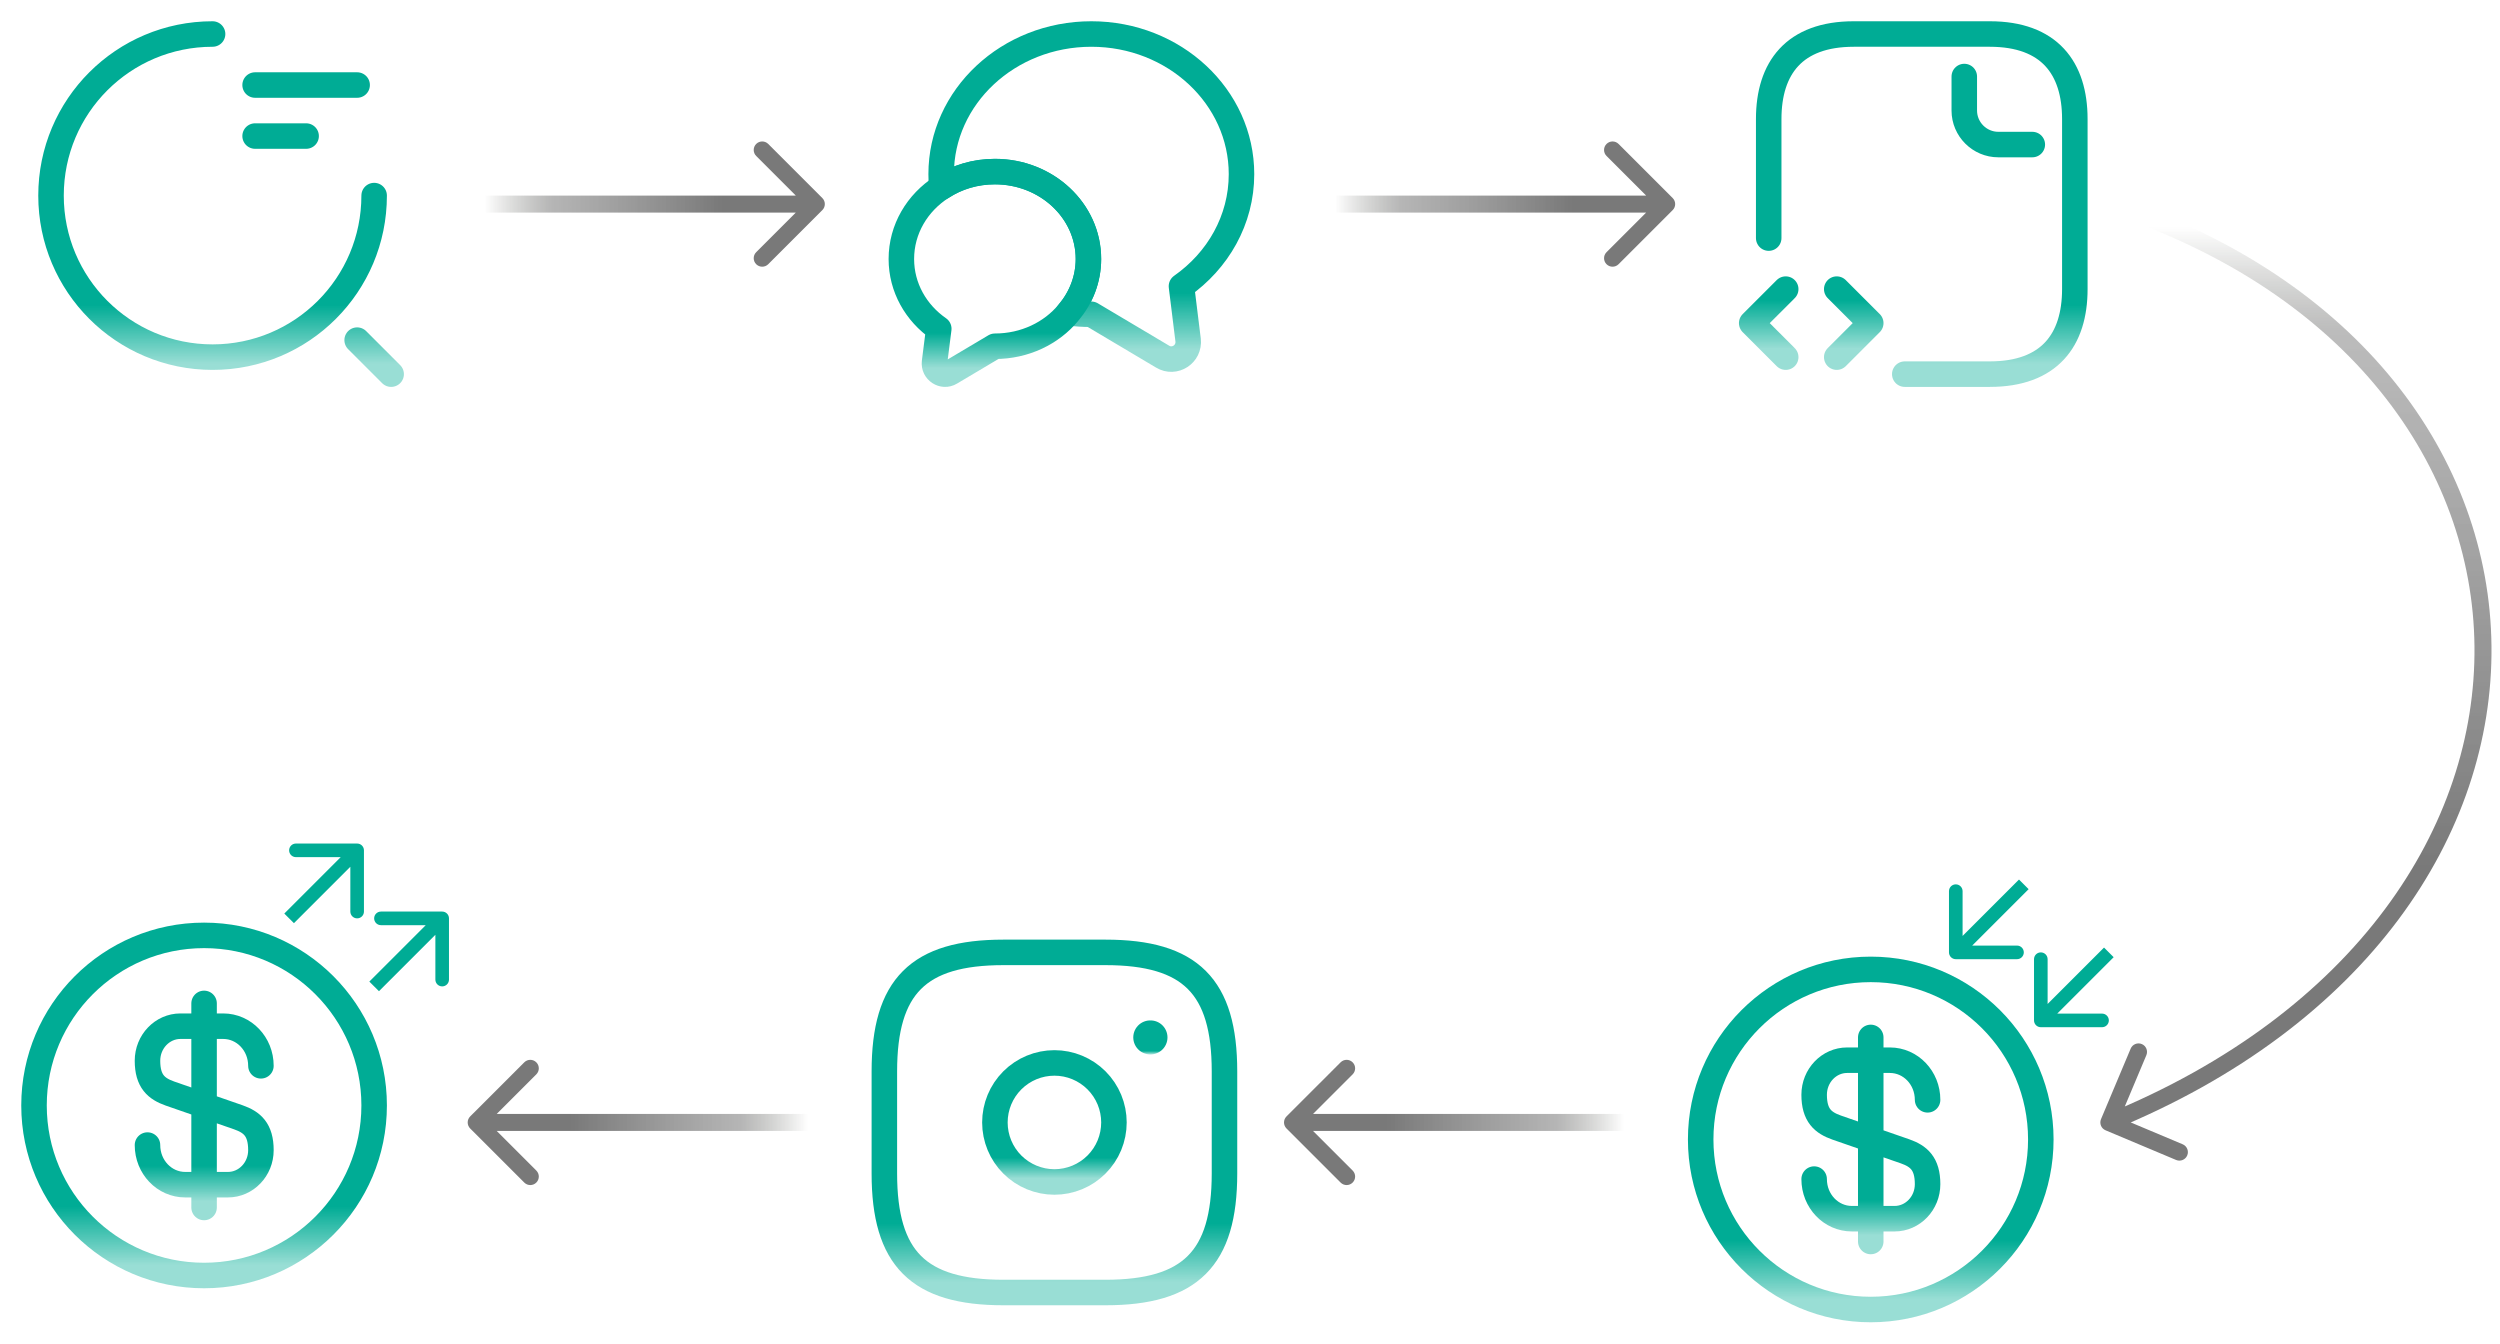
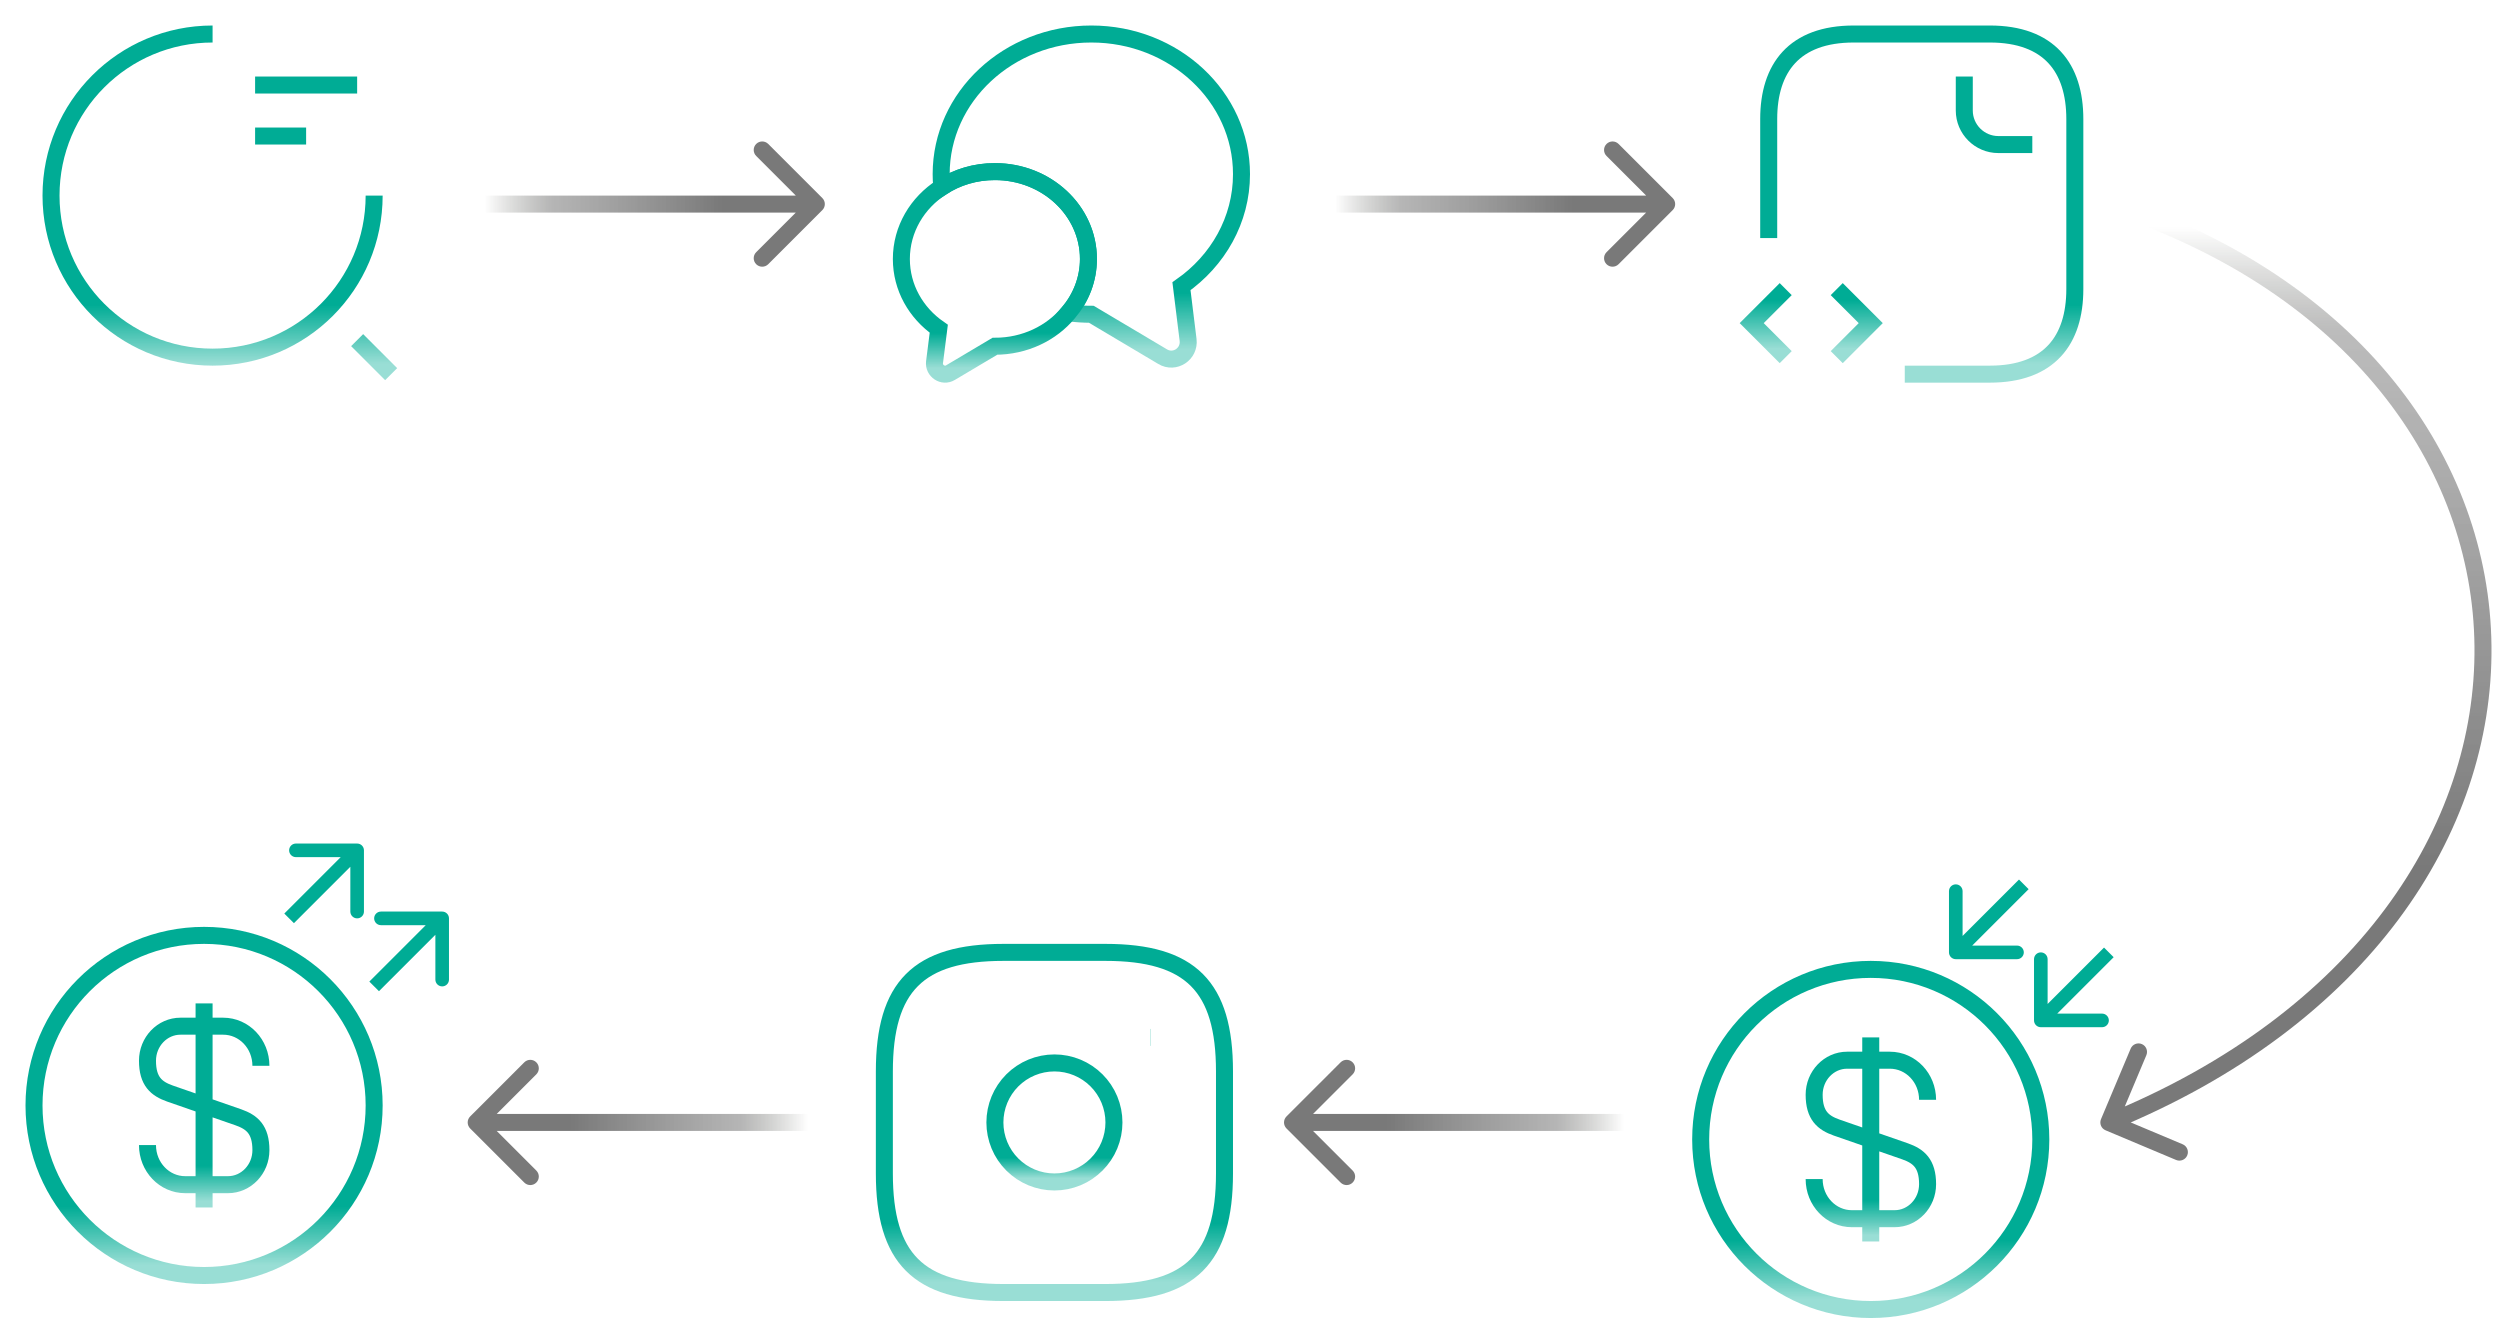
<svg xmlns="http://www.w3.org/2000/svg" width="147" height="79" viewBox="0 0 147 79" fill="none">
-   <path d="M15 5H21M15 8H18M22 11.5C22 16.75 17.75 21 12.5 21C7.25 21 3 16.75 3 11.5C3 6.25 7.25 2 12.5 2M23 22L21 20" stroke="url(#paint0_linear_123_702)" stroke-width="1.5" stroke-linecap="round" stroke-linejoin="round" />
+   <path d="M15 5H21M15 8H18M22 11.5C22 16.75 17.75 21 12.5 21C7.25 21 3 16.75 3 11.5C3 6.25 7.25 2 12.5 2M23 22L21 20" stroke="url(#paint0_linear_123_702)" strokeWidth="1.5" strokeLinecap="round" strokeLinejoin="round" />
  <path d="M28 11.5C27.724 11.5 27.5 11.724 27.5 12C27.5 12.276 27.724 12.5 28 12.5V11.5ZM48.354 12.354C48.549 12.158 48.549 11.842 48.354 11.646L45.172 8.464C44.976 8.269 44.66 8.269 44.465 8.464C44.269 8.66 44.269 8.976 44.465 9.172L47.293 12L44.465 14.828C44.269 15.024 44.269 15.34 44.465 15.536C44.66 15.731 44.976 15.731 45.172 15.536L48.354 12.354ZM28 12.5H48V11.5H28V12.5Z" fill="url(#paint1_linear_123_702)" fill-opacity="0.79" />
-   <path d="M69.47 16.83L69.86 19.99C69.96 20.82 69.07 21.4 68.36 20.97L64.17 18.48C63.71 18.48 63.26 18.45 62.82 18.39C63.578 17.511 63.997 16.39 64 15.23C64 12.39 61.54 10.09 58.5 10.09C57.34 10.09 56.27 10.42 55.38 11C55.35 10.75 55.34 10.5 55.34 10.24C55.34 5.69 59.29 2 64.17 2C69.05 2 73 5.69 73 10.24C73 12.94 71.61 15.33 69.47 16.83Z" stroke="url(#paint2_linear_123_702)" stroke-width="1.5" stroke-linecap="round" stroke-linejoin="round" />
-   <path d="M64 15.23C64 16.42 63.56 17.52 62.82 18.39C61.83 19.59 60.26 20.36 58.5 20.36L55.89 21.91C55.45 22.18 54.89 21.81 54.95 21.3L55.2 19.33C53.86 18.4 53 16.91 53 15.23C53 13.47 53.94 11.92 55.38 11C56.27 10.42 57.34 10.09 58.5 10.09C61.54 10.09 64 12.39 64 15.23Z" stroke="url(#paint3_linear_123_702)" stroke-width="1.5" stroke-linecap="round" stroke-linejoin="round" />
+   <path d="M69.47 16.83L69.86 19.99C69.96 20.82 69.07 21.4 68.36 20.97L64.17 18.48C63.71 18.48 63.26 18.45 62.82 18.39C63.578 17.511 63.997 16.39 64 15.23C64 12.39 61.54 10.09 58.5 10.09C57.34 10.09 56.27 10.42 55.38 11C55.35 10.75 55.34 10.5 55.34 10.24C55.34 5.69 59.29 2 64.17 2C69.05 2 73 5.69 73 10.24C73 12.94 71.61 15.33 69.47 16.83Z" stroke="url(#paint2_linear_123_702)" strokeWidth="1.5" strokeLinecap="round" strokeLinejoin="round" />
+   <path d="M64 15.23C64 16.42 63.56 17.52 62.82 18.39C61.83 19.59 60.26 20.36 58.5 20.36L55.89 21.91C55.45 22.18 54.89 21.81 54.95 21.3L55.2 19.33C53.86 18.4 53 16.91 53 15.23C53 13.47 53.94 11.92 55.38 11C56.27 10.42 57.34 10.09 58.5 10.09C61.54 10.09 64 12.39 64 15.23Z" stroke="url(#paint3_linear_123_702)" strokeWidth="1.5" strokeLinecap="round" strokeLinejoin="round" />
  <path d="M78 11.5C77.724 11.5 77.5 11.724 77.5 12C77.5 12.276 77.724 12.5 78 12.5V11.5ZM98.354 12.354C98.549 12.158 98.549 11.842 98.354 11.646L95.172 8.464C94.976 8.269 94.66 8.269 94.465 8.464C94.269 8.66 94.269 8.976 94.465 9.172L97.293 12L94.465 14.828C94.269 15.024 94.269 15.34 94.465 15.536C94.66 15.731 94.976 15.731 95.172 15.536L98.354 12.354ZM78 12.5H98V11.5H78V12.5Z" fill="url(#paint4_linear_123_702)" fill-opacity="0.79" />
-   <path d="M112 22H117C120.5 22 122 20 122 17V7C122 4 120.5 2 117 2H109C105.5 2 104 4 104 7V14" stroke="url(#paint5_linear_123_702)" stroke-width="1.5" stroke-miterlimit="10" stroke-linecap="round" stroke-linejoin="round" />
-   <path d="M115.5 4.5V6.5C115.5 7.6 116.4 8.5 117.5 8.5H119.5M105 17L103 19L105 21M108 17L110 19L108 21" stroke="url(#paint6_linear_123_702)" stroke-width="1.5" stroke-miterlimit="10" stroke-linecap="round" stroke-linejoin="round" />
+   <path d="M112 22H117C120.5 22 122 20 122 17V7C122 4 120.5 2 117 2H109C105.5 2 104 4 104 7V14" stroke="url(#paint5_linear_123_702)" strokeWidth="1.5" stroke-miterlimit="10" strokeLinecap="round" strokeLinejoin="round" />
+   <path d="M115.5 4.5V6.5C115.5 7.6 116.4 8.5 117.5 8.5H119.5M105 17L103 19L105 21M108 17L110 19L108 21" stroke="url(#paint6_linear_123_702)" strokeWidth="1.5" stroke-miterlimit="10" strokeLinecap="round" strokeLinejoin="round" />
  <path d="M124.156 11.525C123.893 11.439 123.611 11.582 123.525 11.844C123.439 12.107 123.582 12.389 123.844 12.475L124.156 11.525ZM123.539 65.806C123.432 66.061 123.552 66.354 123.806 66.461L127.954 68.206C128.209 68.313 128.502 68.193 128.609 67.939C128.716 67.684 128.596 67.391 128.342 67.284L124.655 65.733L126.206 62.046C126.313 61.791 126.193 61.498 125.939 61.391C125.684 61.284 125.391 61.404 125.284 61.658L123.539 65.806ZM123.844 12.475C138.112 17.146 145.385 27.444 145.499 37.993C145.612 48.545 138.562 59.522 123.811 65.537L124.189 66.463C139.235 60.328 146.618 49.03 146.499 37.982C146.379 26.931 138.754 16.304 124.156 11.525L123.844 12.475Z" fill="url(#paint7_linear_123_702)" fill-opacity="0.79" />
-   <path d="M8.672 67.33C8.672 68.62 9.662 69.66 10.892 69.66H13.402C14.472 69.66 15.342 68.75 15.342 67.63C15.342 66.41 14.812 65.98 14.022 65.7L9.992 64.3C9.202 64.02 8.672 63.59 8.672 62.37C8.672 61.25 9.542 60.34 10.612 60.34H13.122C14.352 60.34 15.342 61.38 15.342 62.67M12 59V71" stroke="url(#paint8_linear_123_702)" stroke-width="1.5" stroke-linecap="round" stroke-linejoin="round" />
-   <path d="M12 75C17.523 75 22 70.523 22 65C22 59.477 17.523 55 12 55C6.477 55 2 59.477 2 65C2 70.523 6.477 75 12 75Z" stroke="url(#paint9_linear_123_702)" stroke-width="1.5" stroke-linecap="round" stroke-linejoin="round" />
+   <path d="M8.672 67.33C8.672 68.62 9.662 69.66 10.892 69.66H13.402C14.472 69.66 15.342 68.75 15.342 67.63C15.342 66.41 14.812 65.98 14.022 65.7L9.992 64.3C9.202 64.02 8.672 63.59 8.672 62.37C8.672 61.25 9.542 60.34 10.612 60.34H13.122C14.352 60.34 15.342 61.38 15.342 62.67M12 59V71" stroke="url(#paint8_linear_123_702)" strokeWidth="1.5" strokeLinecap="round" strokeLinejoin="round" />
+   <path d="M12 75C17.523 75 22 70.523 22 65C22 59.477 17.523 55 12 55C6.477 55 2 59.477 2 65C2 70.523 6.477 75 12 75Z" stroke="url(#paint9_linear_123_702)" strokeWidth="1.5" strokeLinecap="round" strokeLinejoin="round" />
  <path d="M26.4 54C26.4 53.779 26.221 53.6 26 53.6H22.4C22.179 53.6 22 53.779 22 54C22 54.221 22.179 54.4 22.4 54.4H25.6V57.6C25.6 57.821 25.779 58 26 58C26.221 58 26.4 57.821 26.4 57.6V54ZM22.283 58.283L26.283 54.283L25.717 53.717L21.717 57.717L22.283 58.283Z" fill="#00AC95" />
  <path d="M21.4 50C21.4 49.779 21.221 49.6 21 49.6H17.4C17.179 49.6 17 49.779 17 50C17 50.221 17.179 50.4 17.4 50.4H20.6V53.6C20.6 53.821 20.779 54 21 54C21.221 54 21.4 53.821 21.4 53.6V50ZM17.283 54.283L21.283 50.283L20.717 49.717L16.717 53.717L17.283 54.283Z" fill="#00AC95" />
-   <path d="M106.672 69.33C106.672 70.62 107.662 71.66 108.892 71.66H111.402C112.472 71.66 113.342 70.75 113.342 69.63C113.342 68.41 112.812 67.98 112.022 67.7L107.992 66.3C107.202 66.02 106.672 65.59 106.672 64.37C106.672 63.25 107.542 62.34 108.612 62.34H111.122C112.352 62.34 113.342 63.38 113.342 64.67M110 61V73" stroke="url(#paint10_linear_123_702)" stroke-width="1.5" stroke-linecap="round" stroke-linejoin="round" />
-   <path d="M110 77C115.523 77 120 72.523 120 67C120 61.477 115.523 57 110 57C104.477 57 100 61.477 100 67C100 72.523 104.477 77 110 77Z" stroke="url(#paint11_linear_123_702)" stroke-width="1.5" stroke-linecap="round" stroke-linejoin="round" />
+   <path d="M106.672 69.33C106.672 70.62 107.662 71.66 108.892 71.66H111.402C112.472 71.66 113.342 70.75 113.342 69.63C113.342 68.41 112.812 67.98 112.022 67.7L107.992 66.3C107.202 66.02 106.672 65.59 106.672 64.37C106.672 63.25 107.542 62.34 108.612 62.34H111.122C112.352 62.34 113.342 63.38 113.342 64.67M110 61V73" stroke="url(#paint10_linear_123_702)" strokeWidth="1.5" strokeLinecap="round" strokeLinejoin="round" />
+   <path d="M110 77C115.523 77 120 72.523 120 67C120 61.477 115.523 57 110 57C104.477 57 100 61.477 100 67C100 72.523 104.477 77 110 77Z" stroke="url(#paint11_linear_123_702)" strokeWidth="1.5" strokeLinecap="round" strokeLinejoin="round" />
  <path d="M119.6 60C119.6 60.221 119.779 60.4 120 60.4H123.6C123.821 60.4 124 60.221 124 60C124 59.779 123.821 59.6 123.6 59.6H120.4V56.4C120.4 56.179 120.221 56 120 56C119.779 56 119.6 56.179 119.6 56.4V60ZM123.717 55.717L119.717 59.717L120.283 60.283L124.283 56.283L123.717 55.717Z" fill="#00AC95" />
  <path d="M114.6 56C114.6 56.221 114.779 56.4 115 56.4H118.6C118.821 56.4 119 56.221 119 56C119 55.779 118.821 55.6 118.6 55.6H115.4V52.4C115.4 52.179 115.221 52 115 52C114.779 52 114.6 52.179 114.6 52.4V56ZM118.717 51.717L114.717 55.717L115.283 56.283L119.283 52.283L118.717 51.717Z" fill="#00AC95" />
  <path d="M48 66.5C48.276 66.5 48.5 66.276 48.5 66C48.5 65.724 48.276 65.5 48 65.5V66.5ZM27.646 65.646C27.451 65.842 27.451 66.158 27.646 66.354L30.828 69.535C31.024 69.731 31.34 69.731 31.535 69.535C31.731 69.34 31.731 69.024 31.535 68.828L28.707 66L31.535 63.172C31.731 62.976 31.731 62.66 31.535 62.465C31.34 62.269 31.024 62.269 30.828 62.465L27.646 65.646ZM48 65.5H28V66.5H48V65.5Z" fill="url(#paint12_linear_123_702)" fill-opacity="0.79" />
-   <path d="M59 76H65C70 76 72 74 72 69V63C72 58 70 56 65 56H59C54 56 52 58 52 63V69C52 74 54 76 59 76Z" stroke="url(#paint13_linear_123_702)" stroke-width="1.5" stroke-linecap="round" stroke-linejoin="round" />
-   <path d="M62 69.5C62.46 69.5 62.915 69.409 63.339 69.234C63.764 69.058 64.15 68.8 64.475 68.475C64.8 68.15 65.058 67.764 65.234 67.339C65.409 66.915 65.5 66.46 65.5 66C65.5 65.54 65.409 65.085 65.234 64.661C65.058 64.236 64.8 63.85 64.475 63.525C64.15 63.2 63.764 62.942 63.339 62.766C62.915 62.59 62.46 62.5 62 62.5C61.072 62.5 60.181 62.869 59.525 63.525C58.869 64.181 58.5 65.072 58.5 66C58.5 66.928 58.869 67.819 59.525 68.475C60.181 69.131 61.072 69.5 62 69.5V69.5Z" stroke="url(#paint14_linear_123_702)" stroke-width="1.5" stroke-linecap="round" stroke-linejoin="round" />
-   <path d="M67.636 61H67.648" stroke="url(#paint15_linear_123_702)" stroke-width="2" stroke-linecap="round" stroke-linejoin="round" />
+   <path d="M59 76H65C70 76 72 74 72 69V63C72 58 70 56 65 56H59C54 56 52 58 52 63V69C52 74 54 76 59 76Z" stroke="url(#paint13_linear_123_702)" strokeWidth="1.5" strokeLinecap="round" strokeLinejoin="round" />
+   <path d="M62 69.5C62.46 69.5 62.915 69.409 63.339 69.234C63.764 69.058 64.15 68.8 64.475 68.475C64.8 68.15 65.058 67.764 65.234 67.339C65.409 66.915 65.5 66.46 65.5 66C65.5 65.54 65.409 65.085 65.234 64.661C65.058 64.236 64.8 63.85 64.475 63.525C64.15 63.2 63.764 62.942 63.339 62.766C62.915 62.59 62.46 62.5 62 62.5C61.072 62.5 60.181 62.869 59.525 63.525C58.869 64.181 58.5 65.072 58.5 66C58.5 66.928 58.869 67.819 59.525 68.475C60.181 69.131 61.072 69.5 62 69.5V69.5Z" stroke="url(#paint14_linear_123_702)" strokeWidth="1.5" strokeLinecap="round" strokeLinejoin="round" />
+   <path d="M67.636 61H67.648" stroke="url(#paint15_linear_123_702)" strokeWidth="2" strokeLinecap="round" strokeLinejoin="round" />
  <path d="M96 66.5C96.276 66.5 96.5 66.276 96.5 66C96.5 65.724 96.276 65.5 96 65.5V66.5ZM75.646 65.646C75.451 65.842 75.451 66.158 75.646 66.354L78.828 69.535C79.024 69.731 79.34 69.731 79.535 69.535C79.731 69.34 79.731 69.024 79.535 68.828L76.707 66L79.535 63.172C79.731 62.976 79.731 62.66 79.535 62.465C79.34 62.269 79.024 62.269 78.828 62.465L75.646 65.646ZM96 65.5H76V66.5H96V65.5Z" fill="url(#paint16_linear_123_702)" fill-opacity="0.79" />
  <defs>
    <linearGradient id="paint0_linear_123_702" x1="13" y1="23.429" x2="13" y2="0.571" gradientUnits="userSpaceOnUse">
      <stop offset="0.089" stop-color="#00AC95" stop-opacity="0.4" />
      <stop offset="0.24" stop-color="#00AC95" />
    </linearGradient>
    <linearGradient id="paint1_linear_123_702" x1="42.5" y1="12" x2="28.5" y2="12" gradientUnits="userSpaceOnUse">
      <stop stop-color="#555555" />
      <stop offset="0.719" stop-color="#999999" stop-opacity="0.911" />
      <stop offset="1" stop-color="#7F817B" stop-opacity="0" />
    </linearGradient>
    <linearGradient id="paint2_linear_123_702" x1="64.17" y1="22.481" x2="64.17" y2="0.635" gradientUnits="userSpaceOnUse">
      <stop offset="0.089" stop-color="#00AC95" stop-opacity="0.4" />
      <stop offset="0.24" stop-color="#00AC95" />
    </linearGradient>
    <linearGradient id="paint3_linear_123_702" x1="58.5" y1="22.852" x2="58.5" y2="9.239" gradientUnits="userSpaceOnUse">
      <stop offset="0.089" stop-color="#00AC95" stop-opacity="0.4" />
      <stop offset="0.24" stop-color="#00AC95" />
    </linearGradient>
    <linearGradient id="paint4_linear_123_702" x1="92.5" y1="12" x2="78.5" y2="12" gradientUnits="userSpaceOnUse">
      <stop stop-color="#555555" />
      <stop offset="0.719" stop-color="#999999" stop-opacity="0.911" />
      <stop offset="1" stop-color="#7F817B" stop-opacity="0" />
    </linearGradient>
    <linearGradient id="paint5_linear_123_702" x1="113" y1="23.429" x2="113" y2="0.571" gradientUnits="userSpaceOnUse">
      <stop offset="0.089" stop-color="#00AC95" stop-opacity="0.4" />
      <stop offset="0.24" stop-color="#00AC95" />
    </linearGradient>
    <linearGradient id="paint6_linear_123_702" x1="111.25" y1="22.179" x2="111.25" y2="3.321" gradientUnits="userSpaceOnUse">
      <stop offset="0.089" stop-color="#00AC95" stop-opacity="0.4" />
      <stop offset="0.24" stop-color="#00AC95" />
    </linearGradient>
    <linearGradient id="paint7_linear_123_702" x1="146" y1="51.15" x2="146" y2="13.35" gradientUnits="userSpaceOnUse">
      <stop stop-color="#555555" />
      <stop offset="0.839" stop-color="#999999" stop-opacity="0.83" />
      <stop offset="1" stop-color="#7F817B" stop-opacity="0" />
    </linearGradient>
    <linearGradient id="paint8_linear_123_702" x1="12.007" y1="71.857" x2="12.007" y2="58.143" gradientUnits="userSpaceOnUse">
      <stop offset="0.089" stop-color="#00AC95" stop-opacity="0.4" />
      <stop offset="0.24" stop-color="#00AC95" />
    </linearGradient>
    <linearGradient id="paint9_linear_123_702" x1="12" y1="76.429" x2="12" y2="53.571" gradientUnits="userSpaceOnUse">
      <stop offset="0.089" stop-color="#00AC95" stop-opacity="0.4" />
      <stop offset="0.24" stop-color="#00AC95" />
    </linearGradient>
    <linearGradient id="paint10_linear_123_702" x1="110.007" y1="73.857" x2="110.007" y2="60.143" gradientUnits="userSpaceOnUse">
      <stop offset="0.089" stop-color="#00AC95" stop-opacity="0.4" />
      <stop offset="0.24" stop-color="#00AC95" />
    </linearGradient>
    <linearGradient id="paint11_linear_123_702" x1="110" y1="78.429" x2="110" y2="55.571" gradientUnits="userSpaceOnUse">
      <stop offset="0.089" stop-color="#00AC95" stop-opacity="0.4" />
      <stop offset="0.24" stop-color="#00AC95" />
    </linearGradient>
    <linearGradient id="paint12_linear_123_702" x1="33.5" y1="66" x2="47.5" y2="66" gradientUnits="userSpaceOnUse">
      <stop stop-color="#555555" />
      <stop offset="0.719" stop-color="#999999" stop-opacity="0.911" />
      <stop offset="1" stop-color="#7F817B" stop-opacity="0" />
    </linearGradient>
    <linearGradient id="paint13_linear_123_702" x1="62" y1="77.429" x2="62" y2="54.571" gradientUnits="userSpaceOnUse">
      <stop offset="0.089" stop-color="#00AC95" stop-opacity="0.4" />
      <stop offset="0.24" stop-color="#00AC95" />
    </linearGradient>
    <linearGradient id="paint14_linear_123_702" x1="62" y1="70" x2="62" y2="62" gradientUnits="userSpaceOnUse">
      <stop offset="0.089" stop-color="#00AC95" stop-opacity="0.4" />
      <stop offset="0.24" stop-color="#00AC95" />
    </linearGradient>
    <linearGradient id="paint15_linear_123_702" x1="67.642" y1="62.071" x2="67.642" y2="60.929" gradientUnits="userSpaceOnUse">
      <stop offset="0.089" stop-color="#00AC95" stop-opacity="0.4" />
      <stop offset="0.24" stop-color="#00AC95" />
    </linearGradient>
    <linearGradient id="paint16_linear_123_702" x1="81.5" y1="66" x2="95.5" y2="66" gradientUnits="userSpaceOnUse">
      <stop stop-color="#555555" />
      <stop offset="0.719" stop-color="#999999" stop-opacity="0.911" />
      <stop offset="1" stop-color="#7F817B" stop-opacity="0" />
    </linearGradient>
  </defs>
</svg>
